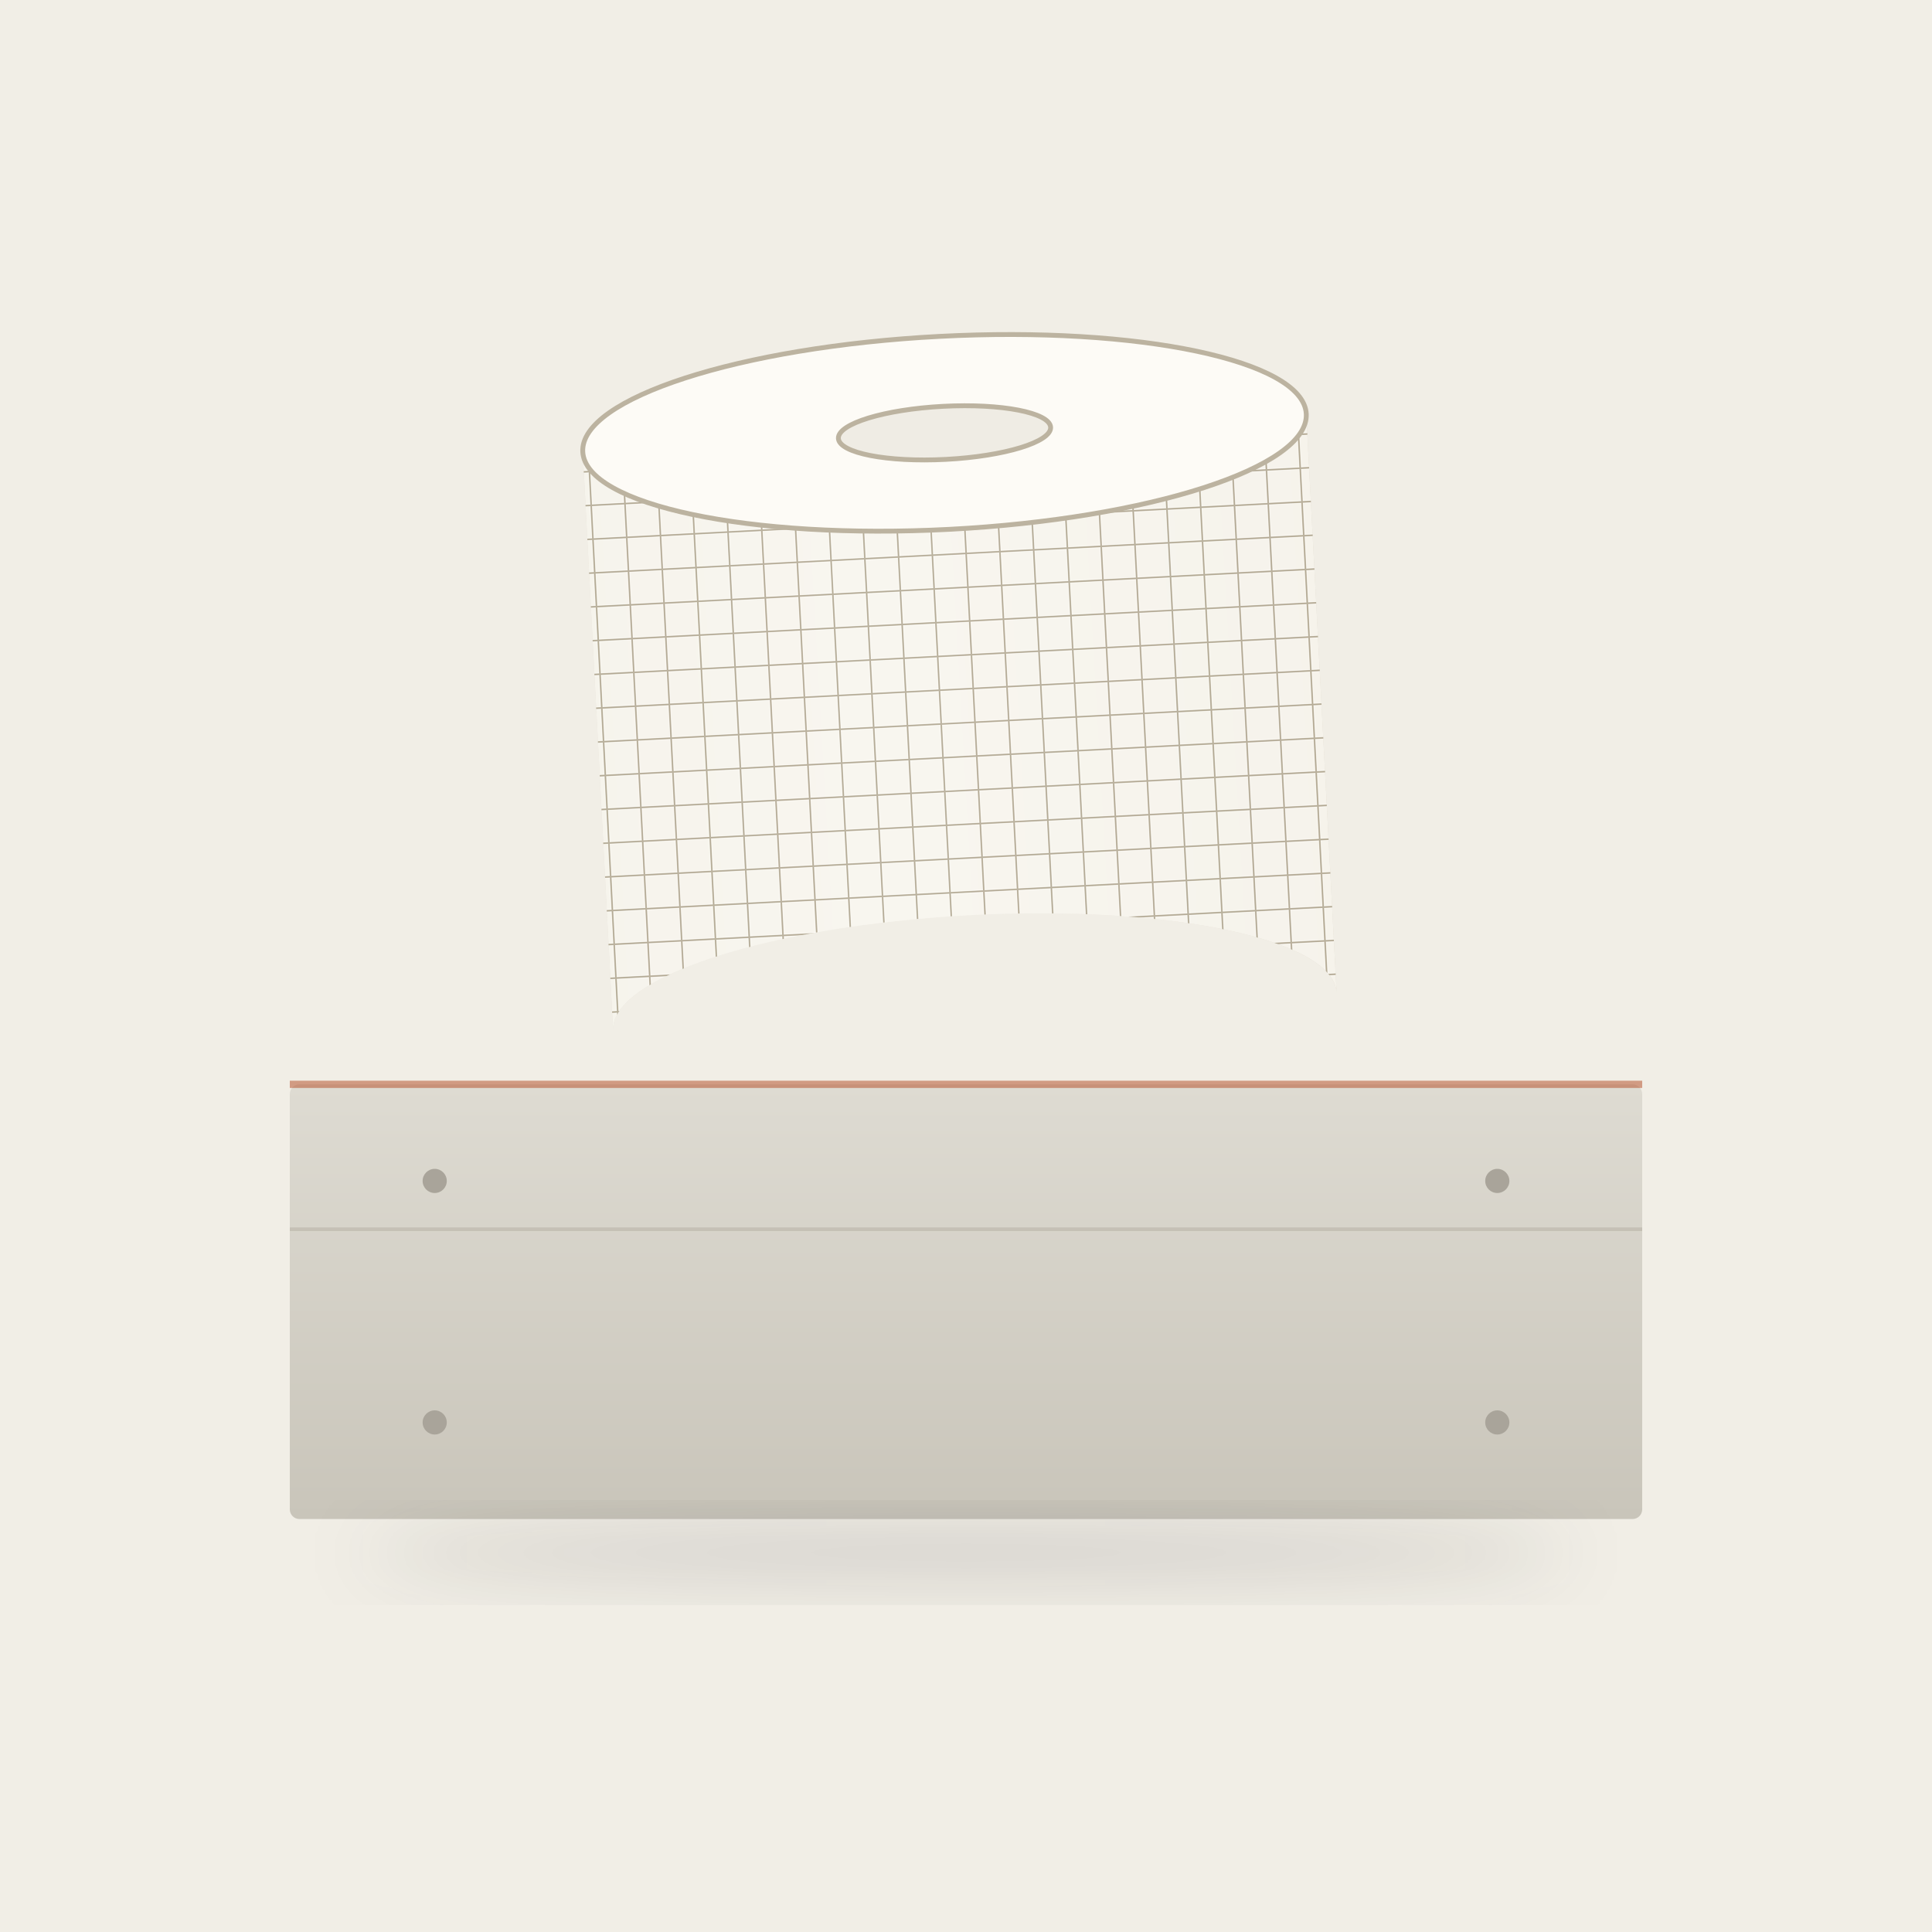
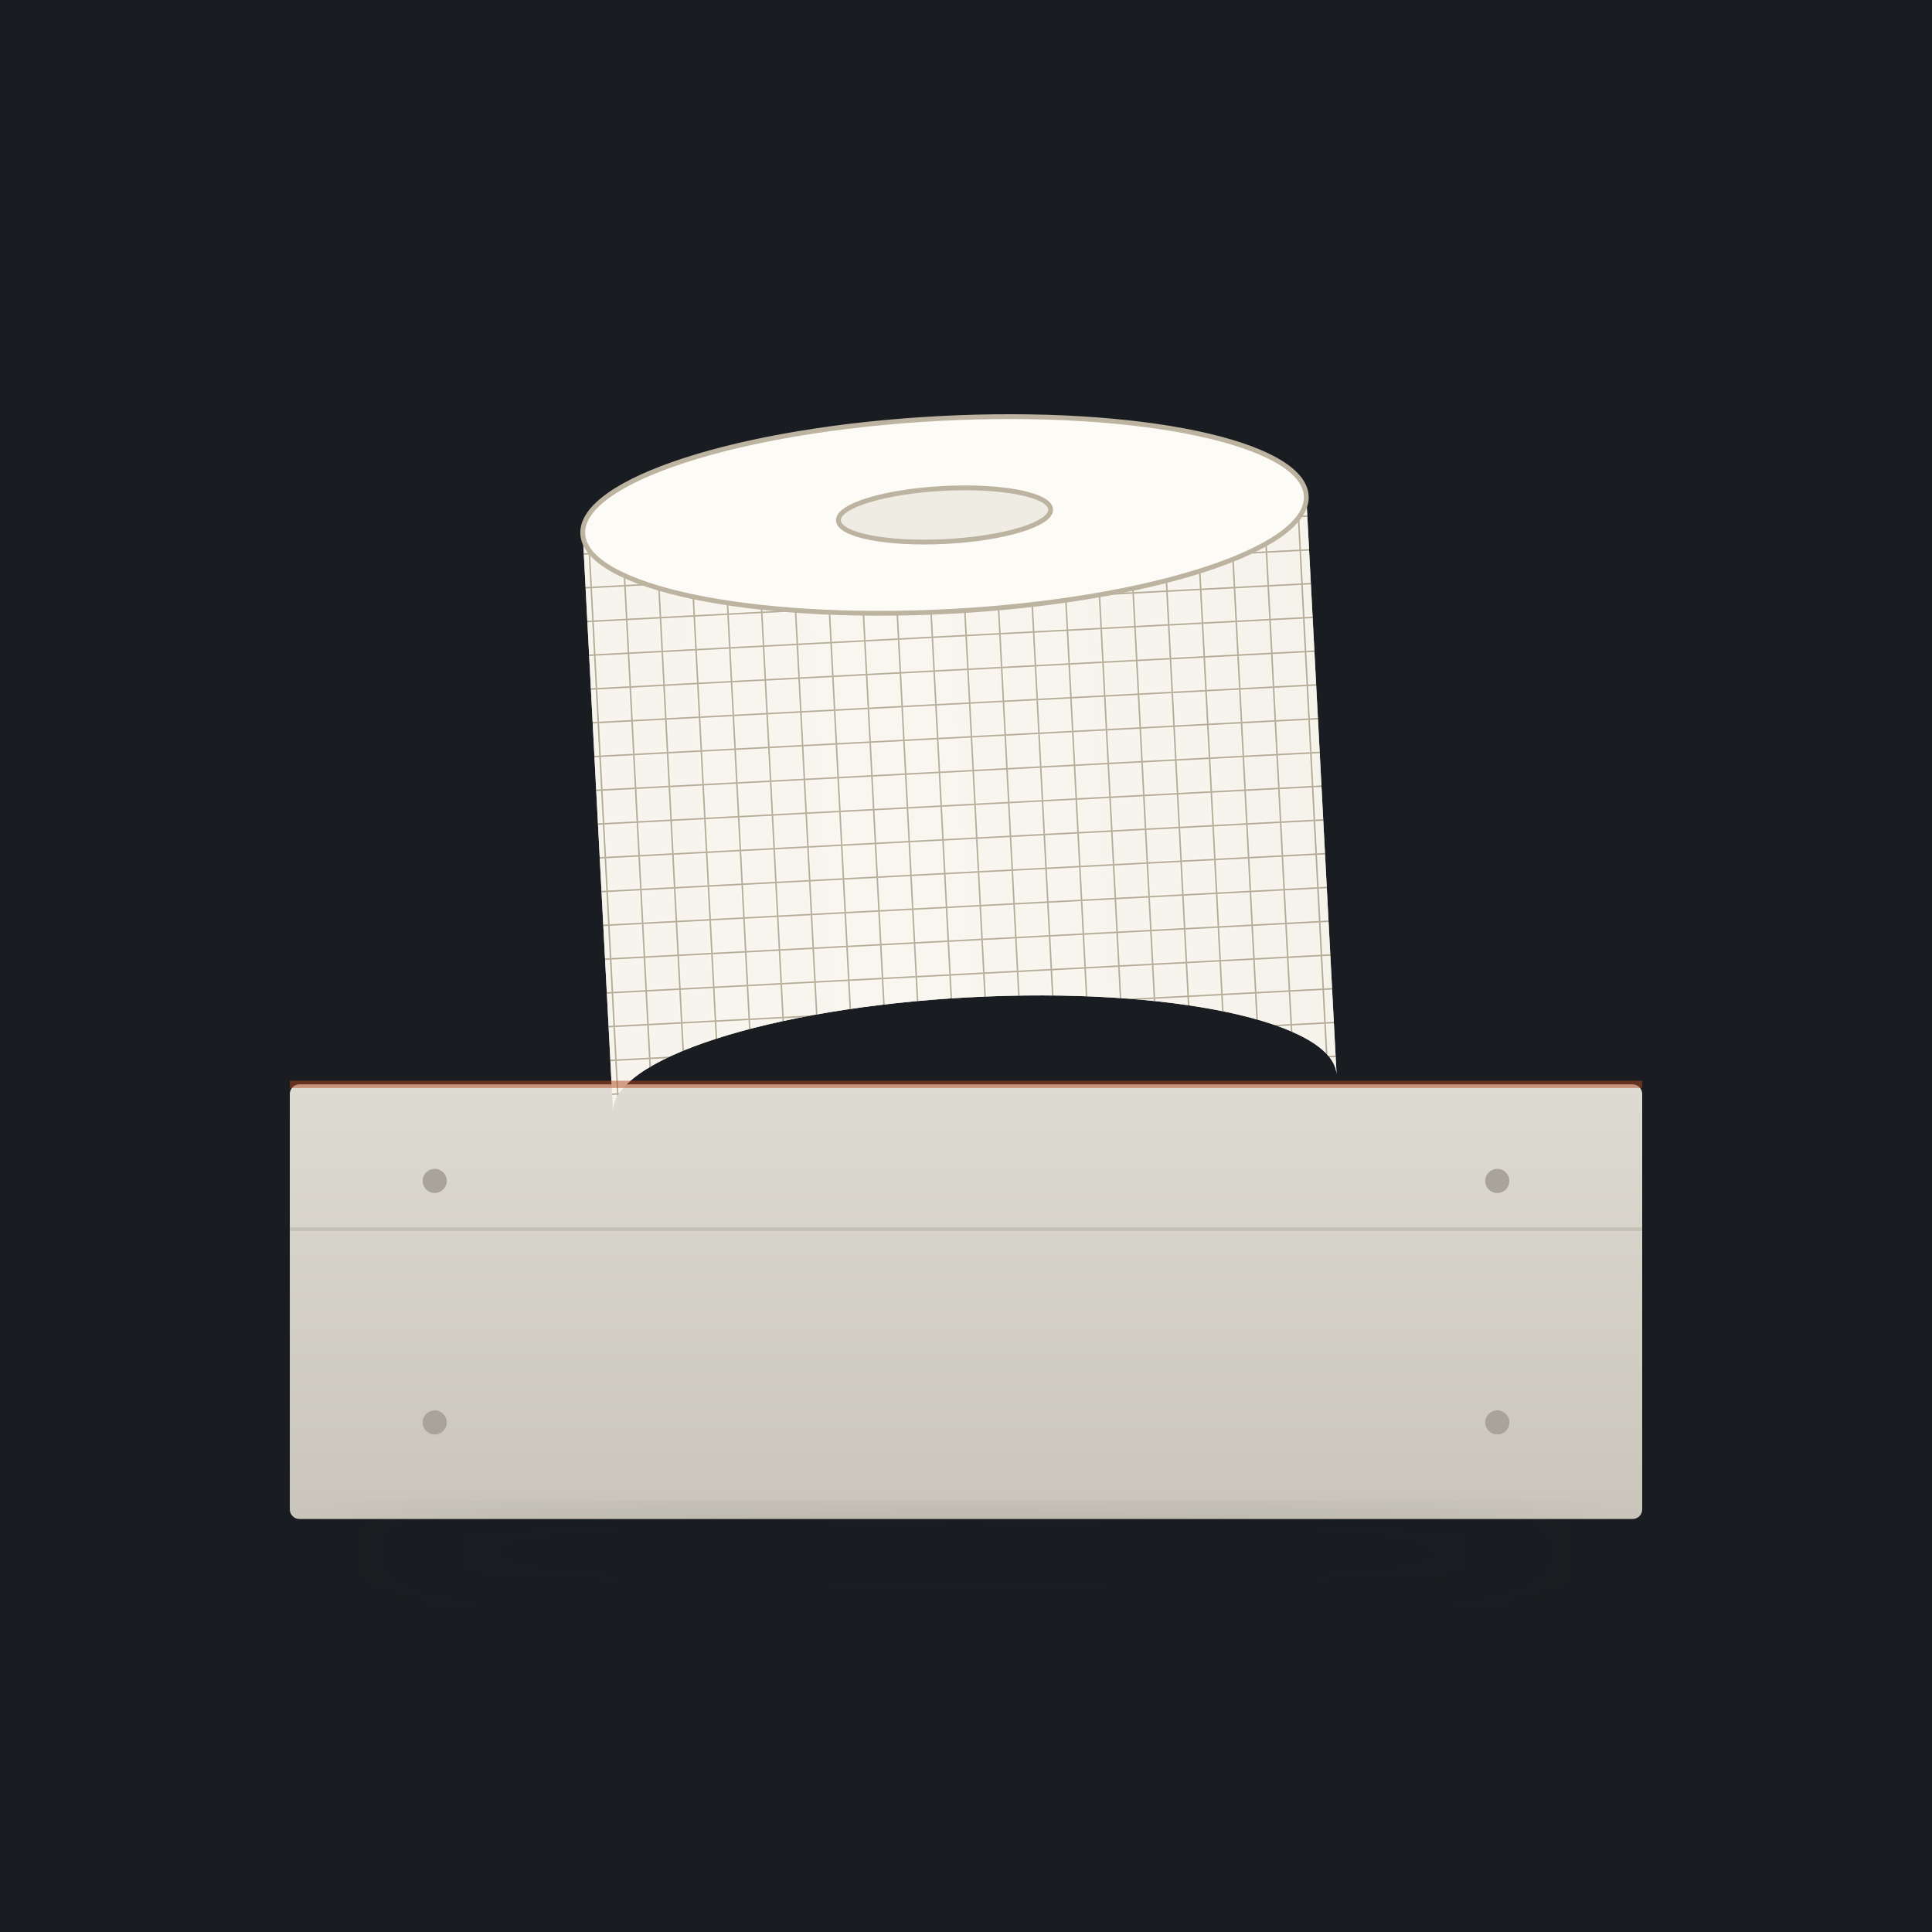
<svg xmlns="http://www.w3.org/2000/svg" viewBox="0 0 800 800" width="800" height="800" role="img" aria-label="Fiberglass cement tape roll on a cement board">
  <defs>
    <pattern id="mesh" width="14" height="14" patternUnits="userSpaceOnUse">
      <rect width="14" height="14" fill="#f8f6f0" />
      <path d="M0 0H14M0 0V14" stroke="#b6ad99" stroke-width="1.3" />
    </pattern>
    <linearGradient id="side" x1="0" y1="0" x2="1" y2="0">
      <stop offset="0" stop-color="#e3ddd0" />
      <stop offset="0.4" stop-color="#f8f5ed" />
      <stop offset="1" stop-color="#dcd5c5" />
    </linearGradient>
    <linearGradient id="board" x1="0" y1="0" x2="0" y2="1">
      <stop offset="0" stop-color="#dedbd2" />
      <stop offset="1" stop-color="#c9c5ba" />
    </linearGradient>
    <filter id="soft">
      <feGaussianBlur stdDeviation="16" />
    </filter>
  </defs>
-   <rect width="800" height="800" fill="#f1eee6" />
+   <rect width="800" height="800" fill="#191d21" />
  <g transform="translate(0 -51) scale(1)">
    <rect x="120" y="500" width="560" height="180" rx="4" fill="url(#board)" />
    <path d="M120 560 H680" stroke="#bdb8ac" stroke-width="1.5" opacity="0.7" />
    <circle cx="180" cy="540" r="5" fill="#a9a49a" />
    <circle cx="620" cy="540" r="5" fill="#a9a49a" />
    <circle cx="180" cy="640" r="5" fill="#a9a49a" />
    <circle cx="620" cy="640" r="5" fill="#a9a49a" />
    <ellipse cx="400" cy="694" rx="250" ry="18" fill="#1b1e22" opacity="0.12" filter="url(#soft)" />
-     <g transform="rotate(-3 400 400)">
+     <g transform="translate(0 34) rotate(-3 400 400)">
      <path d="M250 230 V470 A150 40 0 0 1 550 470 V230 Z" fill="url(#side)" />
      <path d="M250 230 V470 A150 40 0 0 1 550 470 V230 Z" fill="url(#mesh)" opacity="0.9" />
      <ellipse cx="400" cy="230" rx="150" ry="40" fill="#fdfbf6" stroke="#bcb3a0" stroke-width="2" />
      <ellipse cx="400" cy="230" rx="44" ry="11" fill="#efece4" stroke="#bcb3a0" stroke-width="2" />
    </g>
    <path d="M120 500 H680" stroke="#b2471f" stroke-width="3" opacity="0.5" />
  </g>
</svg>
